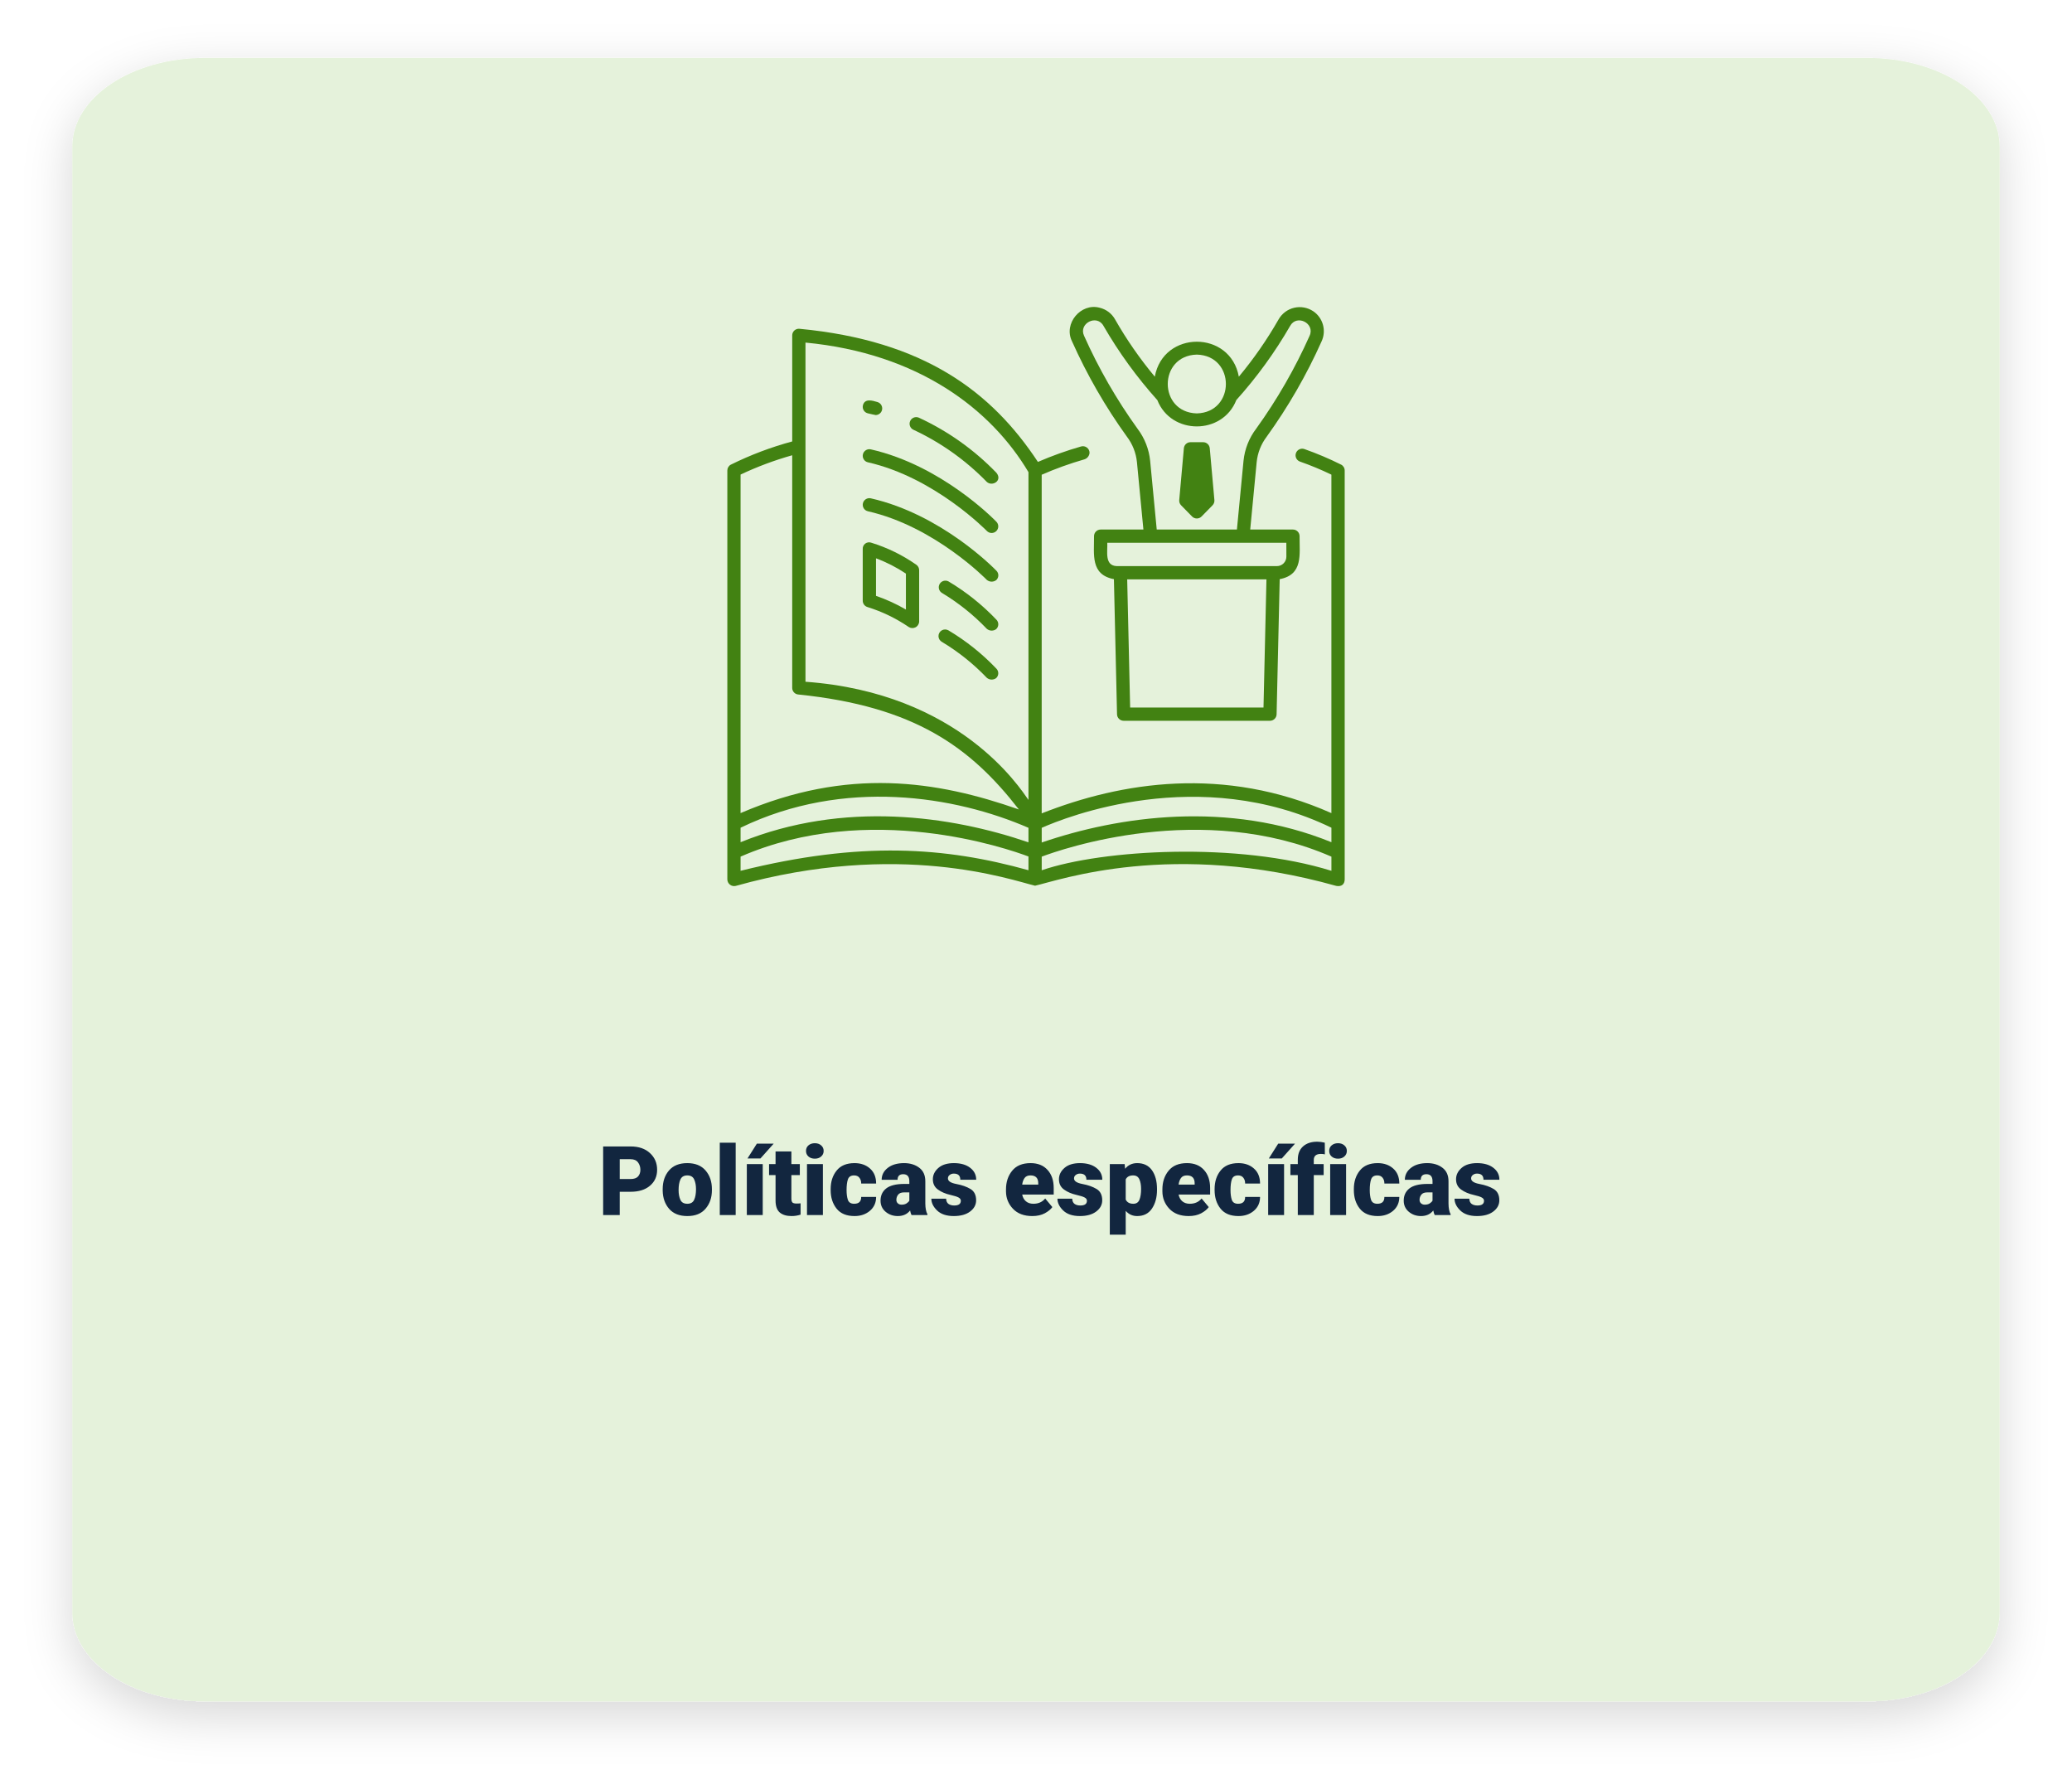
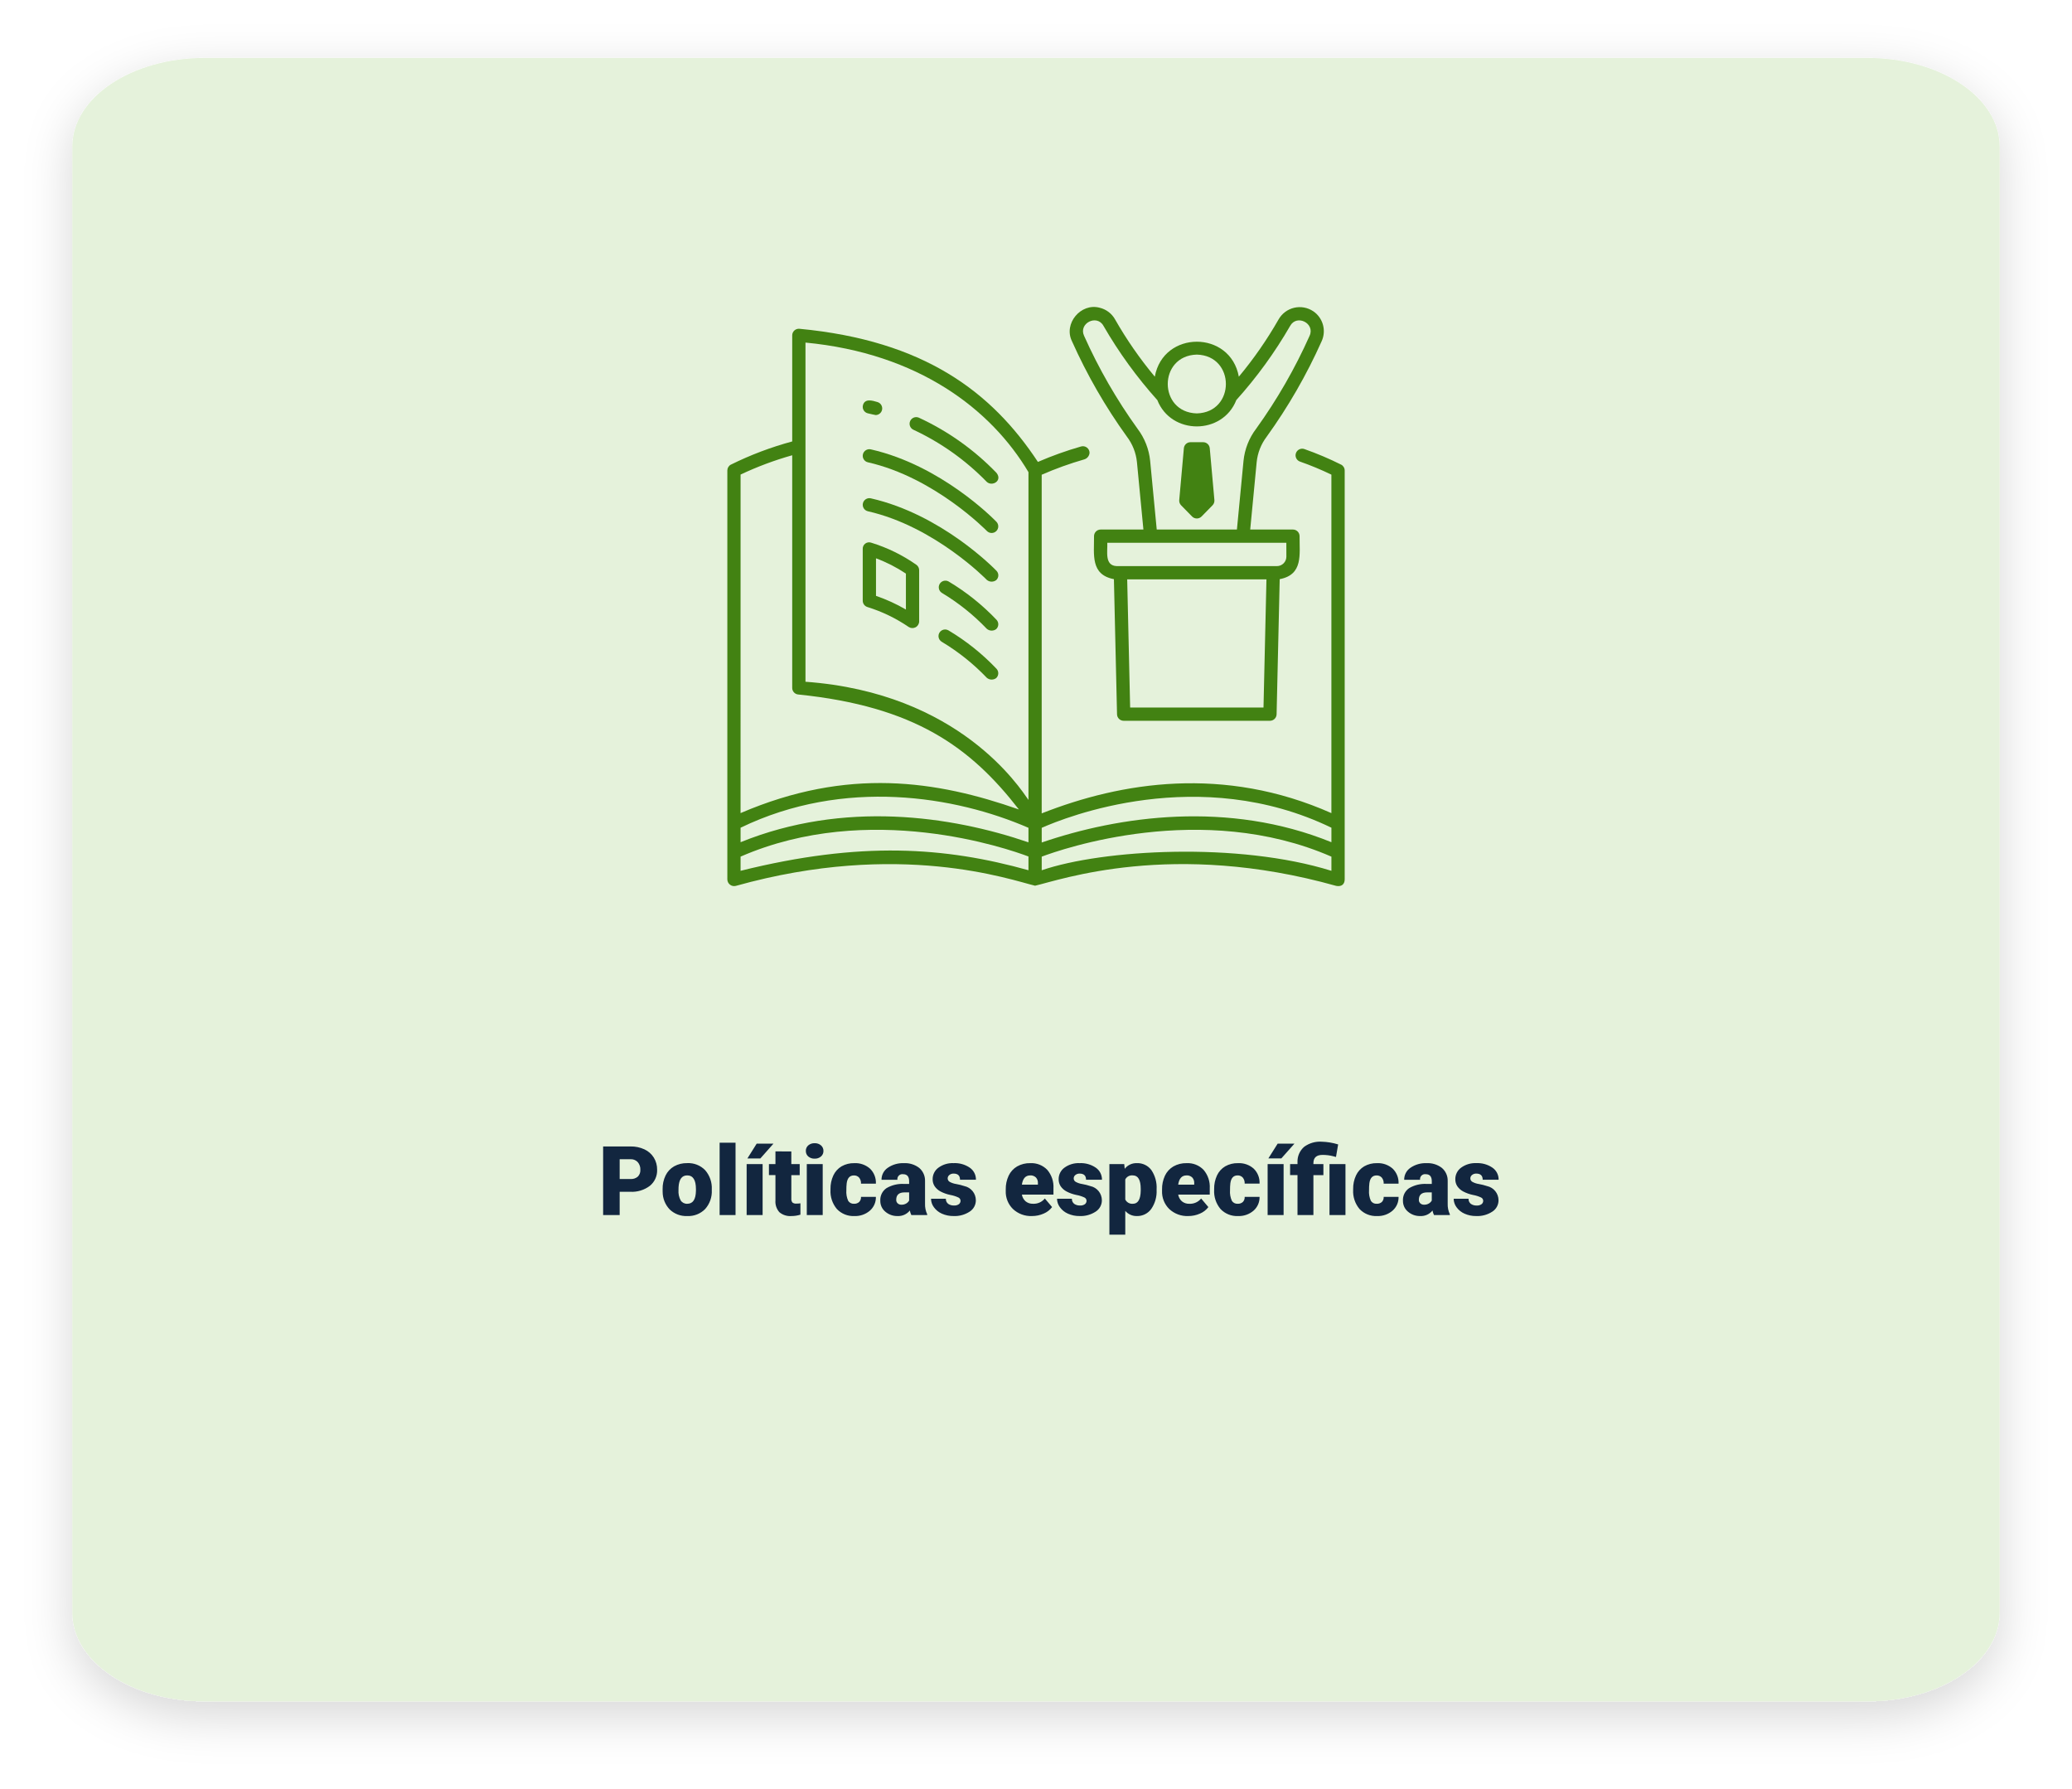
<svg xmlns="http://www.w3.org/2000/svg" width="429.417" height="370.518" viewBox="0 0 429.417 370.518">
  <defs>
    <filter id="Trazado_191657" x="0" y="0" width="429.417" height="370.518" filterUnits="userSpaceOnUse">
      <feOffset dy="3" input="SourceAlpha" />
      <feGaussianBlur stdDeviation="5" result="blur" />
      <feFlood flood-opacity="0.161" />
      <feComposite operator="in" in2="blur" />
      <feComposite in="SourceGraphic" />
    </filter>
  </defs>
-   <g id="Grupo_145572" data-name="Grupo 145572" transform="translate(-1005.583 -6553.8)">
+   <g id="Grupo_145569" data-name="Grupo 145569" transform="translate(-1005.583 -6553.8)">
    <g transform="matrix(1, 0, 0, 1, 1005.58, 6553.8)" filter="url(#Trazado_191657)">
      <path id="Trazado_191657-2" data-name="Trazado 191657" d="M27.441,0H371.976c15.155,0,27.441,8.216,27.441,18.351V322.166c0,10.135-12.286,18.351-27.441,18.351H27.441C12.286,340.518,0,332.3,0,322.166V18.351C0,8.216,12.286,0,27.441,0Z" transform="translate(15 12)" fill="#e5f2db" />
    </g>
-     <text id="Políticas_específicas" data-name="Políticas específicas" transform="translate(1223.134 6805.558)" fill="#12263f" font-size="20" font-family="Roboto-Black, Roboto" font-weight="800">
-       <tspan x="-93.628" y="0">Políticas específicas</tspan>
-     </text>
-     <g id="politica_1_" data-name="politica (1)" transform="translate(1156.319 6617.4)">
-       <path id="Trazado_203000" data-name="Trazado 203000" d="M251.946,105.075l1.931-1.973-.757-10.448a.675.675,0,0,0-.646-.642h-1.055a.675.675,0,0,0-.646.642l-.757,10.448Z" transform="translate(-154.644 -62.616)" fill="#428212" />
-       <g id="Grupo_142823" data-name="Grupo 142823" transform="translate(0 0)">
-         <path id="Trazado_203003" data-name="Trazado 203003" d="M89.625,146.04a33.34,33.34,0,0,0-9.387-4.595,1.315,1.315,0,0,0-1.749,1.321v10.7a1.374,1.374,0,0,0,.981,1.317,31.969,31.969,0,0,1,8.53,4.12,1.4,1.4,0,0,0,2.182-1.11V147.147A1.373,1.373,0,0,0,89.625,146.04ZM87.437,155.3a34.5,34.5,0,0,0-6.2-2.834v-7.781a30.011,30.011,0,0,1,6.2,3.169Z" transform="translate(-50.425 -92.606)" fill="#428212" />
-         <path id="Trazado_203004" data-name="Trazado 203004" d="M79.562,69.127c.427.1,1.506.357,1.622.357a1.377,1.377,0,0,0,.349-2.7c-1.072-.321-2.637-.79-3.007.7A1.373,1.373,0,0,0,79.562,69.127Z" transform="translate(-50.429 -47.085)" fill="#428212" />
-         <path id="Trazado_203005" data-name="Trazado 203005" d="M103.988,77.842a51.712,51.712,0,0,1,15.208,10.8c1.118,1.036,3.305-.221,2.026-1.854A53.551,53.551,0,0,0,105.1,75.332a1.374,1.374,0,0,0-1.114,2.511Z" transform="translate(-65.43 -52.403)" fill="#428212" />
-         <path id="Trazado_203006" data-name="Trazado 203006" d="M79.585,94.922c13.825,3.132,24.543,14.122,24.657,14.226a1.373,1.373,0,0,0,1.978-1.906c-.458-.475-11.384-11.681-26.027-15A1.374,1.374,0,0,0,79.585,94.922Z" transform="translate(-50.452 -62.735)" fill="#428212" />
-         <path id="Trazado_203007" data-name="Trazado 203007" d="M79.562,120.779c13.825,3.132,24.55,14.115,24.657,14.226a1.566,1.566,0,0,0,1.942.035,1.342,1.342,0,0,0,.036-1.942c-.458-.475-11.384-11.681-26.027-15a1.373,1.373,0,0,0-.607,2.679Z" transform="translate(-50.429 -78.446)" fill="#428212" />
-         <path id="Trazado_203008" data-name="Trazado 203008" d="M120.577,161.7a1.374,1.374,0,0,0-1.334,2.4,44.51,44.51,0,0,1,9.292,7.429,1.558,1.558,0,0,0,1.941.072,1.362,1.362,0,0,0,.073-1.941,46.572,46.572,0,0,0-9.971-7.962Z" transform="translate(-74.762 -104.845)" fill="#428212" />
-         <path id="Trazado_203009" data-name="Trazado 203009" d="M130.467,197.477a1.369,1.369,0,0,0,.073-1.94,46.53,46.53,0,0,0-9.971-7.962,1.373,1.373,0,1,0-1.334,2.4,44.5,44.5,0,0,1,9.292,7.429,1.56,1.56,0,0,0,1.94.072Z" transform="translate(-74.754 -120.573)" fill="#428212" />
-         <path id="Trazado_203010" data-name="Trazado 203010" d="M134.17,56.754a65.246,65.246,0,0,0-7.6-3.218,1.375,1.375,0,1,0-.9,2.6,62.274,62.274,0,0,1,6.5,2.7v70.131c-22.258-9.885-43.558-6.449-60.039.056V58.855a71.319,71.319,0,0,1,8.854-3.188,1.534,1.534,0,0,0,1.065-1.378A1.38,1.38,0,0,0,80.29,53,73.327,73.327,0,0,0,71.348,56.2C61.78,41.7,47.784,31.057,21.9,28.613a1.368,1.368,0,0,0-1.473,1.37V51.958A69.485,69.485,0,0,0,7.7,56.77a1.362,1.362,0,0,0-.719,1.207v84.7a1.407,1.407,0,0,0,1.749,1.37c33.954-9.5,57-1.235,62.027-.039,5.092-1.147,28.445-9.5,62.42.039,1.125.209,1.749-.365,1.749-1.361V57.978a1.37,1.37,0,0,0-.752-1.225ZM9.725,58.821a68.57,68.57,0,0,1,10.7-4v48.2a1.373,1.373,0,0,0,1.275,1.37c24.055,2.463,35.687,10.895,45.706,23.82-17.056-5.989-35.468-8.8-57.685.753ZM69.389,140.8c-17.276-4.82-34.765-6.075-59.664.12v-2.938c26.676-11.635,55.37-1.651,59.664-.028Zm0-5.779c-16.067-5.5-38.265-8.7-59.664-.027v-3c21.457-10.383,44.517-6.559,59.664.019Zm0-8.79c-1.785-2.492-14.284-22.167-46.214-24.483V31.473c23.466,2.234,38.491,13.861,46.214,26.844Zm62.786,14.69c-19.342-6.024-47.4-4.445-60.039-.113v-2.821c4.042-1.525,33.187-11.715,60.039,0Zm0-5.925c-21.362-8.7-44.027-5.431-60.039.06v-3.041c4.905-2.179,32.6-13.29,60.039-.024Z" transform="translate(-6.978 -24.093)" fill="#428212" />
-         <path id="Trazado_203011" data-name="Trazado 203011" d="M238.268,17.992a5.032,5.032,0,0,0-7.185,1.695,82.154,82.154,0,0,1-8.236,11.863c-1.742-9.668-15.675-9.662-17.413,0A82.041,82.041,0,0,1,197.2,19.687a4.977,4.977,0,0,0-3.2-2.426c-3.9-1.054-7.538,3.3-5.734,6.943a111.831,111.831,0,0,0,11.385,19.772,10.425,10.425,0,0,1,2.08,5.275l1.339,13.967h-8.861a1.373,1.373,0,0,0-1.373,1.373c.039,3.8-.788,7.966,4.122,8.91l.646,28a1.373,1.373,0,0,0,1.373,1.342H229.3a1.373,1.373,0,0,0,1.373-1.342l.645-28c4.905-.938,4.087-5.116,4.12-8.91a1.373,1.373,0,0,0-1.373-1.373h-8.859l1.339-13.967a10.422,10.422,0,0,1,2.08-5.275A111.8,111.8,0,0,0,240.011,24.2a4.994,4.994,0,0,0-1.743-6.212Zm-24.128,8.98c8.033.211,8.031,11.974,0,12.184C206.108,38.945,206.109,27.182,214.141,26.973ZM200.322,100.1l-.612-26.554h28.861l-.612,26.554ZM232.7,68.835a1.962,1.962,0,0,1-1.962,1.962H197.546c-2.6-.1-1.864-3.117-1.962-4.83h37.109Zm4.818-45.769a108.955,108.955,0,0,1-11.077,19.257,13.169,13.169,0,0,0-2.624,6.667L222.45,63.218H205.833l-1.364-14.229a13.169,13.169,0,0,0-2.623-6.667,108.954,108.954,0,0,1-11.077-19.257c-1.18-2.56,2.652-4.525,4.025-2.05A91.731,91.731,0,0,0,205.956,36.4c2.865,7.279,13.525,7.264,16.375-.017a90.84,90.84,0,0,0,11.156-15.364c1.369-2.467,5.208-.518,4.027,2.05Z" transform="translate(-116.838 -17.101)" fill="#428212" />
-         <path id="Trazado_203012" data-name="Trazado 203012" d="M250.6,88.51h-2.629a1.373,1.373,0,0,0-1.368,1.252l-.96,10.738a1.377,1.377,0,0,0,.387,1.083l2.276,2.324a1.382,1.382,0,0,0,1.962,0l2.276-2.324a1.373,1.373,0,0,0,.387-1.083l-.962-10.738A1.373,1.373,0,0,0,250.6,88.51Zm-1.315,12.472-.85-.869.792-8.856h.118l.792,8.856Z" transform="translate(-151.985 -60.488)" fill="#428212" />
-       </g>
+     <path id="Trazado_210667" data-name="Trazado 210667" d="M-89.126-4.824V0h-3.428V-14.219h5.674a6.608,6.608,0,0,1,2.886.6,4.526,4.526,0,0,1,1.943,1.709,4.667,4.667,0,0,1,.688,2.515,4.114,4.114,0,0,1-1.489,3.325,6.179,6.179,0,0,1-4.087,1.245Zm0-2.646h2.246a2.118,2.118,0,0,0,1.519-.5,1.85,1.85,0,0,0,.522-1.406,2.287,2.287,0,0,0-.537-1.592,1.9,1.9,0,0,0-1.465-.605h-2.285Zm8.9,2.09A6.236,6.236,0,0,1-79.614-8.2a4.4,4.4,0,0,1,1.768-1.9,5.323,5.323,0,0,1,2.705-.664,4.858,4.858,0,0,1,3.74,1.47,5.64,5.64,0,0,1,1.367,4v.117a5.472,5.472,0,0,1-1.372,3.921A4.871,4.871,0,0,1-75.122.2a4.927,4.927,0,0,1-3.623-1.353A5.29,5.29,0,0,1-80.22-4.824Zm3.291.205a3.932,3.932,0,0,0,.459,2.148,1.529,1.529,0,0,0,1.357.684q1.758,0,1.8-2.705v-.332q0-2.842-1.816-2.842-1.65,0-1.787,2.451ZM-65.112,0h-3.3V-15h3.3ZM-59.5,0h-3.311V-10.566H-59.5Zm-1.23-14.8h3.477l-2.715,3.066-2.686,0Zm7.178,1.611v2.627h1.738v2.285H-53.55v4.834a1.234,1.234,0,0,0,.215.83,1.152,1.152,0,0,0,.85.234,4.828,4.828,0,0,0,.82-.059V-.088A6.074,6.074,0,0,1-53.521.2a3.448,3.448,0,0,1-2.51-.8,3.282,3.282,0,0,1-.811-2.432V-8.281h-1.348v-2.285h1.348v-2.627ZM-47.046,0h-3.3V-10.566h3.3Zm-3.5-13.291a1.469,1.469,0,0,1,.508-1.152,1.916,1.916,0,0,1,1.318-.449,1.916,1.916,0,0,1,1.318.449,1.469,1.469,0,0,1,.508,1.152,1.469,1.469,0,0,1-.508,1.152,1.916,1.916,0,0,1-1.318.449,1.916,1.916,0,0,1-1.318-.449A1.469,1.469,0,0,1-50.542-13.291Zm9.99,10.947a1.464,1.464,0,0,0,1.074-.376,1.379,1.379,0,0,0,.371-1.05h3.086A3.653,3.653,0,0,1-37.266-.918,4.631,4.631,0,0,1-40.474.2,4.689,4.689,0,0,1-44.106-1.25a5.7,5.7,0,0,1-1.328-4v-.137a6.436,6.436,0,0,1,.591-2.827,4.3,4.3,0,0,1,1.7-1.885,5.081,5.081,0,0,1,2.637-.659,4.573,4.573,0,0,1,3.271,1.143,4.053,4.053,0,0,1,1.211,3.1h-3.086a1.807,1.807,0,0,0-.4-1.26,1.382,1.382,0,0,0-1.074-.439q-1.279,0-1.494,1.631a11.507,11.507,0,0,0-.068,1.426,4.52,4.52,0,0,0,.381,2.207A1.319,1.319,0,0,0-40.552-2.344ZM-28.677,0a3.716,3.716,0,0,1-.312-.947A3.06,3.06,0,0,1-31.528.2a3.749,3.749,0,0,1-2.539-.9,2.875,2.875,0,0,1-1.045-2.271,2.955,2.955,0,0,1,1.27-2.6,6.468,6.468,0,0,1,3.691-.879h1.016v-.559q0-1.462-1.26-1.462a1.03,1.03,0,0,0-1.172,1.158h-3.291a2.95,2.95,0,0,1,1.3-2.487,5.479,5.479,0,0,1,3.325-.956,4.8,4.8,0,0,1,3.193.986,3.429,3.429,0,0,1,1.2,2.705v4.678a4.79,4.79,0,0,0,.449,2.227V0Zm-2.061-2.148a1.836,1.836,0,0,0,1.021-.264,1.653,1.653,0,0,0,.581-.6V-4.7h-.957q-1.719,0-1.719,1.543a.942.942,0,0,0,.3.728A1.1,1.1,0,0,0-30.737-2.148Zm12.256-.82a.76.76,0,0,0-.439-.674,6.685,6.685,0,0,0-1.67-.527,7.615,7.615,0,0,1-2.031-.718,3.4,3.4,0,0,1-1.221-1.079,2.577,2.577,0,0,1-.42-1.455,2.92,2.92,0,0,1,1.2-2.4,4.948,4.948,0,0,1,3.145-.942,5.482,5.482,0,0,1,3.359.947,2.962,2.962,0,0,1,1.27,2.49h-3.3q0-1.27-1.338-1.27a1.326,1.326,0,0,0-.869.288.892.892,0,0,0-.352.718.819.819,0,0,0,.43.713,4.06,4.06,0,0,0,1.372.449,11.857,11.857,0,0,1,1.655.42,3.007,3.007,0,0,1,2.383,2.939A2.767,2.767,0,0,1-16.592-.713,5.631,5.631,0,0,1-19.917.2a5.747,5.747,0,0,1-2.422-.488A4.05,4.05,0,0,1-24-1.621a3.007,3.007,0,0,1-.6-1.768h3.076a1.272,1.272,0,0,0,.488,1.069,2.009,2.009,0,0,0,1.2.337,1.58,1.58,0,0,0,1.011-.273A.875.875,0,0,0-18.481-2.969ZM-3.677.2a5.432,5.432,0,0,1-3.936-1.45,5.008,5.008,0,0,1-1.5-3.774V-5.3a6.489,6.489,0,0,1,.6-2.861,4.395,4.395,0,0,1,1.753-1.919,5.292,5.292,0,0,1,2.734-.679A4.574,4.574,0,0,1-.513-9.38,5.43,5.43,0,0,1,.776-5.527v1.279H-5.767A2.372,2.372,0,0,0-5-2.852a2.3,2.3,0,0,0,1.543.508A2.958,2.958,0,0,0-1.011-3.437L.493-1.66A4.2,4.2,0,0,1-1.25-.308,5.891,5.891,0,0,1-3.677.2Zm-.371-8.418q-1.445,0-1.719,1.914h3.32v-.254a1.63,1.63,0,0,0-.4-1.226A1.593,1.593,0,0,0-4.048-8.223ZM7.632-2.969a.76.76,0,0,0-.439-.674,6.685,6.685,0,0,0-1.67-.527,7.615,7.615,0,0,1-2.031-.718A3.4,3.4,0,0,1,2.271-5.967a2.577,2.577,0,0,1-.42-1.455,2.92,2.92,0,0,1,1.2-2.4A4.948,4.948,0,0,1,6.2-10.762a5.482,5.482,0,0,1,3.359.947,2.962,2.962,0,0,1,1.27,2.49h-3.3q0-1.27-1.338-1.27a1.326,1.326,0,0,0-.869.288.892.892,0,0,0-.352.718.819.819,0,0,0,.43.713,4.06,4.06,0,0,0,1.372.449,11.857,11.857,0,0,1,1.655.42,3.007,3.007,0,0,1,2.383,2.939A2.767,2.767,0,0,1,9.521-.713,5.632,5.632,0,0,1,6.2.2,5.747,5.747,0,0,1,3.774-.293a4.05,4.05,0,0,1-1.66-1.328,3.007,3.007,0,0,1-.6-1.768H4.595a1.272,1.272,0,0,0,.488,1.069,2.009,2.009,0,0,0,1.2.337,1.58,1.58,0,0,0,1.011-.273A.875.875,0,0,0,7.632-2.969ZM22.153-5.205a6.372,6.372,0,0,1-1.108,3.931A3.554,3.554,0,0,1,18.052.2,3.046,3.046,0,0,1,15.659-.869V4.063H12.368V-10.566h3.076l.1.977a3.046,3.046,0,0,1,2.49-1.172,3.582,3.582,0,0,1,3.037,1.44,6.45,6.45,0,0,1,1.084,3.96ZM18.862-5.41q0-2.812-1.641-2.812a1.549,1.549,0,0,0-1.562.84v4.16a1.6,1.6,0,0,0,1.582.879q1.572,0,1.621-2.715ZM28.716.2a5.432,5.432,0,0,1-3.936-1.45,5.008,5.008,0,0,1-1.5-3.774V-5.3a6.489,6.489,0,0,1,.6-2.861,4.395,4.395,0,0,1,1.753-1.919,5.292,5.292,0,0,1,2.734-.679A4.574,4.574,0,0,1,31.88-9.38a5.43,5.43,0,0,1,1.289,3.853v1.279H26.626a2.372,2.372,0,0,0,.771,1.4,2.3,2.3,0,0,0,1.543.508,2.958,2.958,0,0,0,2.441-1.094l1.5,1.777A4.2,4.2,0,0,1,31.143-.308,5.891,5.891,0,0,1,28.716.2Zm-.371-8.418q-1.445,0-1.719,1.914h3.32v-.254a1.63,1.63,0,0,0-.4-1.226A1.593,1.593,0,0,0,28.345-8.223ZM38.96-2.344a1.464,1.464,0,0,0,1.074-.376,1.379,1.379,0,0,0,.371-1.05h3.086A3.653,3.653,0,0,1,42.246-.918,4.631,4.631,0,0,1,39.038.2,4.689,4.689,0,0,1,35.405-1.25a5.7,5.7,0,0,1-1.328-4v-.137a6.436,6.436,0,0,1,.591-2.827,4.3,4.3,0,0,1,1.7-1.885,5.081,5.081,0,0,1,2.637-.659A4.573,4.573,0,0,1,42.28-9.619a4.053,4.053,0,0,1,1.211,3.1H40.405a1.807,1.807,0,0,0-.4-1.26,1.382,1.382,0,0,0-1.074-.439q-1.279,0-1.494,1.631a11.507,11.507,0,0,0-.068,1.426,4.52,4.52,0,0,0,.381,2.207A1.319,1.319,0,0,0,38.96-2.344ZM48.472,0H45.161V-10.566h3.311Zm-1.23-14.8h3.477L48-11.738l-2.686,0ZM51.353,0V-8.281H49.819v-2.285h1.533v-.352a4.034,4.034,0,0,1,1.387-3.232,5.541,5.541,0,0,1,3.6-1.055,12.787,12.787,0,0,1,3.438.566l-.449,2.6-.547-.146a8.7,8.7,0,0,0-2.246-.283q-1.885,0-1.885,1.719v.186h2.07v2.285h-2.07V0Zm9.941,0H57.983V-10.566h3.311Zm6.475-2.344a1.464,1.464,0,0,0,1.074-.376,1.379,1.379,0,0,0,.371-1.05H72.3A3.653,3.653,0,0,1,71.055-.918,4.631,4.631,0,0,1,67.847.2,4.689,4.689,0,0,1,64.214-1.25a5.7,5.7,0,0,1-1.328-4v-.137a6.436,6.436,0,0,1,.591-2.827,4.3,4.3,0,0,1,1.7-1.885,5.081,5.081,0,0,1,2.637-.659,4.573,4.573,0,0,1,3.271,1.143,4.053,4.053,0,0,1,1.211,3.1H69.214a1.806,1.806,0,0,0-.4-1.26,1.382,1.382,0,0,0-1.074-.439q-1.279,0-1.494,1.631a11.508,11.508,0,0,0-.068,1.426,4.52,4.52,0,0,0,.381,2.207A1.319,1.319,0,0,0,67.769-2.344ZM79.644,0a3.716,3.716,0,0,1-.312-.947A3.06,3.06,0,0,1,76.792.2a3.749,3.749,0,0,1-2.539-.9,2.875,2.875,0,0,1-1.045-2.271,2.955,2.955,0,0,1,1.27-2.6,6.468,6.468,0,0,1,3.691-.879h1.016v-.559q0-1.462-1.26-1.462a1.03,1.03,0,0,0-1.172,1.158H73.462a2.95,2.95,0,0,1,1.3-2.487,5.479,5.479,0,0,1,3.325-.956,4.8,4.8,0,0,1,3.193.986,3.429,3.429,0,0,1,1.2,2.705v4.678a4.79,4.79,0,0,0,.449,2.227V0ZM77.583-2.148A1.836,1.836,0,0,0,78.6-2.412a1.653,1.653,0,0,0,.581-.6V-4.7h-.957q-1.719,0-1.719,1.543a.942.942,0,0,0,.3.728A1.1,1.1,0,0,0,77.583-2.148Zm12.256-.82a.76.76,0,0,0-.439-.674,6.685,6.685,0,0,0-1.67-.527A7.615,7.615,0,0,1,85.7-4.888a3.4,3.4,0,0,1-1.221-1.079,2.577,2.577,0,0,1-.42-1.455,2.92,2.92,0,0,1,1.2-2.4,4.948,4.948,0,0,1,3.145-.942,5.482,5.482,0,0,1,3.359.947,2.962,2.962,0,0,1,1.27,2.49h-3.3q0-1.27-1.338-1.27a1.326,1.326,0,0,0-.869.288.892.892,0,0,0-.352.718.819.819,0,0,0,.43.713,4.06,4.06,0,0,0,1.372.449,11.857,11.857,0,0,1,1.655.42,3.007,3.007,0,0,1,2.383,2.939A2.767,2.767,0,0,1,91.729-.713,5.631,5.631,0,0,1,88.4.2a5.747,5.747,0,0,1-2.422-.488,4.05,4.05,0,0,1-1.66-1.328,3.007,3.007,0,0,1-.6-1.768H86.8a1.272,1.272,0,0,0,.488,1.069,2.009,2.009,0,0,0,1.2.337A1.58,1.58,0,0,0,89.5-2.256.875.875,0,0,0,89.839-2.969Z" transform="translate(1223.134 6805.558)" fill="#12263f" />
+     <path id="Trazado_203000" data-name="Trazado 203000" d="M251.946,105.075l1.931-1.973-.757-10.448a.675.675,0,0,0-.646-.642h-1.055a.675.675,0,0,0-.646.642l-.757,10.448Z" transform="translate(1001.676 6554.785)" fill="#428212" />
+     <g id="Grupo_142823" data-name="Grupo 142823" transform="translate(1156.319 6617.4)">
+       <path id="Trazado_203003" data-name="Trazado 203003" d="M89.625,146.04a33.34,33.34,0,0,0-9.387-4.595,1.315,1.315,0,0,0-1.749,1.321v10.7a1.374,1.374,0,0,0,.981,1.317,31.969,31.969,0,0,1,8.53,4.12,1.4,1.4,0,0,0,2.182-1.11V147.147A1.373,1.373,0,0,0,89.625,146.04ZM87.437,155.3a34.5,34.5,0,0,0-6.2-2.834v-7.781a30.011,30.011,0,0,1,6.2,3.169Z" transform="translate(-50.425 -92.606)" fill="#428212" />
+       <path id="Trazado_203004" data-name="Trazado 203004" d="M79.562,69.127c.427.1,1.506.357,1.622.357a1.377,1.377,0,0,0,.349-2.7c-1.072-.321-2.637-.79-3.007.7A1.373,1.373,0,0,0,79.562,69.127Z" transform="translate(-50.429 -47.085)" fill="#428212" />
+       <path id="Trazado_203005" data-name="Trazado 203005" d="M103.988,77.842a51.712,51.712,0,0,1,15.208,10.8c1.118,1.036,3.305-.221,2.026-1.854A53.551,53.551,0,0,0,105.1,75.332a1.374,1.374,0,0,0-1.114,2.511Z" transform="translate(-65.43 -52.403)" fill="#428212" />
+       <path id="Trazado_203006" data-name="Trazado 203006" d="M79.585,94.922c13.825,3.132,24.543,14.122,24.657,14.226a1.373,1.373,0,0,0,1.978-1.906c-.458-.475-11.384-11.681-26.027-15A1.374,1.374,0,0,0,79.585,94.922Z" transform="translate(-50.452 -62.735)" fill="#428212" />
+       <path id="Trazado_203007" data-name="Trazado 203007" d="M79.562,120.779c13.825,3.132,24.55,14.115,24.657,14.226a1.566,1.566,0,0,0,1.942.035,1.342,1.342,0,0,0,.036-1.942c-.458-.475-11.384-11.681-26.027-15a1.373,1.373,0,0,0-.607,2.679Z" transform="translate(-50.429 -78.446)" fill="#428212" />
+       <path id="Trazado_203008" data-name="Trazado 203008" d="M120.577,161.7a1.374,1.374,0,0,0-1.334,2.4,44.51,44.51,0,0,1,9.292,7.429,1.558,1.558,0,0,0,1.941.072,1.362,1.362,0,0,0,.073-1.941,46.572,46.572,0,0,0-9.971-7.962Z" transform="translate(-74.762 -104.845)" fill="#428212" />
+       <path id="Trazado_203009" data-name="Trazado 203009" d="M130.467,197.477a1.369,1.369,0,0,0,.073-1.94,46.53,46.53,0,0,0-9.971-7.962,1.373,1.373,0,1,0-1.334,2.4,44.5,44.5,0,0,1,9.292,7.429,1.56,1.56,0,0,0,1.94.072Z" transform="translate(-74.754 -120.573)" fill="#428212" />
+       <path id="Trazado_203010" data-name="Trazado 203010" d="M134.17,56.754a65.246,65.246,0,0,0-7.6-3.218,1.375,1.375,0,1,0-.9,2.6,62.274,62.274,0,0,1,6.5,2.7v70.131c-22.258-9.885-43.558-6.449-60.039.056V58.855a71.319,71.319,0,0,1,8.854-3.188,1.534,1.534,0,0,0,1.065-1.378A1.38,1.38,0,0,0,80.29,53,73.327,73.327,0,0,0,71.348,56.2C61.78,41.7,47.784,31.057,21.9,28.613a1.368,1.368,0,0,0-1.473,1.37V51.958A69.485,69.485,0,0,0,7.7,56.77a1.362,1.362,0,0,0-.719,1.207v84.7a1.407,1.407,0,0,0,1.749,1.37c33.954-9.5,57-1.235,62.027-.039,5.092-1.147,28.445-9.5,62.42.039,1.125.209,1.749-.365,1.749-1.361V57.978a1.37,1.37,0,0,0-.752-1.225ZM9.725,58.821a68.57,68.57,0,0,1,10.7-4v48.2a1.373,1.373,0,0,0,1.275,1.37c24.055,2.463,35.687,10.895,45.706,23.82-17.056-5.989-35.468-8.8-57.685.753ZM69.389,140.8c-17.276-4.82-34.765-6.075-59.664.12v-2.938c26.676-11.635,55.37-1.651,59.664-.028Zm0-5.779c-16.067-5.5-38.265-8.7-59.664-.027v-3c21.457-10.383,44.517-6.559,59.664.019Zm0-8.79c-1.785-2.492-14.284-22.167-46.214-24.483V31.473c23.466,2.234,38.491,13.861,46.214,26.844Zm62.786,14.69c-19.342-6.024-47.4-4.445-60.039-.113v-2.821c4.042-1.525,33.187-11.715,60.039,0Zm0-5.925c-21.362-8.7-44.027-5.431-60.039.06v-3.041c4.905-2.179,32.6-13.29,60.039-.024Z" transform="translate(-6.978 -24.093)" fill="#428212" />
+       <path id="Trazado_203011" data-name="Trazado 203011" d="M238.268,17.992a5.032,5.032,0,0,0-7.185,1.695,82.154,82.154,0,0,1-8.236,11.863c-1.742-9.668-15.675-9.662-17.413,0A82.041,82.041,0,0,1,197.2,19.687a4.977,4.977,0,0,0-3.2-2.426c-3.9-1.054-7.538,3.3-5.734,6.943a111.831,111.831,0,0,0,11.385,19.772,10.425,10.425,0,0,1,2.08,5.275l1.339,13.967h-8.861a1.373,1.373,0,0,0-1.373,1.373c.039,3.8-.788,7.966,4.122,8.91l.646,28a1.373,1.373,0,0,0,1.373,1.342H229.3a1.373,1.373,0,0,0,1.373-1.342l.645-28c4.905-.938,4.087-5.116,4.12-8.91a1.373,1.373,0,0,0-1.373-1.373h-8.859l1.339-13.967a10.422,10.422,0,0,1,2.08-5.275A111.8,111.8,0,0,0,240.011,24.2a4.994,4.994,0,0,0-1.743-6.212Zm-24.128,8.98c8.033.211,8.031,11.974,0,12.184C206.108,38.945,206.109,27.182,214.141,26.973ZM200.322,100.1l-.612-26.554h28.861l-.612,26.554ZM232.7,68.835a1.962,1.962,0,0,1-1.962,1.962H197.546c-2.6-.1-1.864-3.117-1.962-4.83h37.109Zm4.818-45.769a108.955,108.955,0,0,1-11.077,19.257,13.169,13.169,0,0,0-2.624,6.667L222.45,63.218H205.833l-1.364-14.229a13.169,13.169,0,0,0-2.623-6.667,108.954,108.954,0,0,1-11.077-19.257c-1.18-2.56,2.652-4.525,4.025-2.05A91.731,91.731,0,0,0,205.956,36.4c2.865,7.279,13.525,7.264,16.375-.017a90.84,90.84,0,0,0,11.156-15.364c1.369-2.467,5.208-.518,4.027,2.05Z" transform="translate(-116.838 -17.101)" fill="#428212" />
+       <path id="Trazado_203012" data-name="Trazado 203012" d="M250.6,88.51h-2.629a1.373,1.373,0,0,0-1.368,1.252l-.96,10.738a1.377,1.377,0,0,0,.387,1.083l2.276,2.324a1.382,1.382,0,0,0,1.962,0l2.276-2.324a1.373,1.373,0,0,0,.387-1.083l-.962-10.738A1.373,1.373,0,0,0,250.6,88.51Zm-1.315,12.472-.85-.869.792-8.856h.118l.792,8.856Z" transform="translate(-151.985 -60.488)" fill="#428212" />
    </g>
  </g>
</svg>
